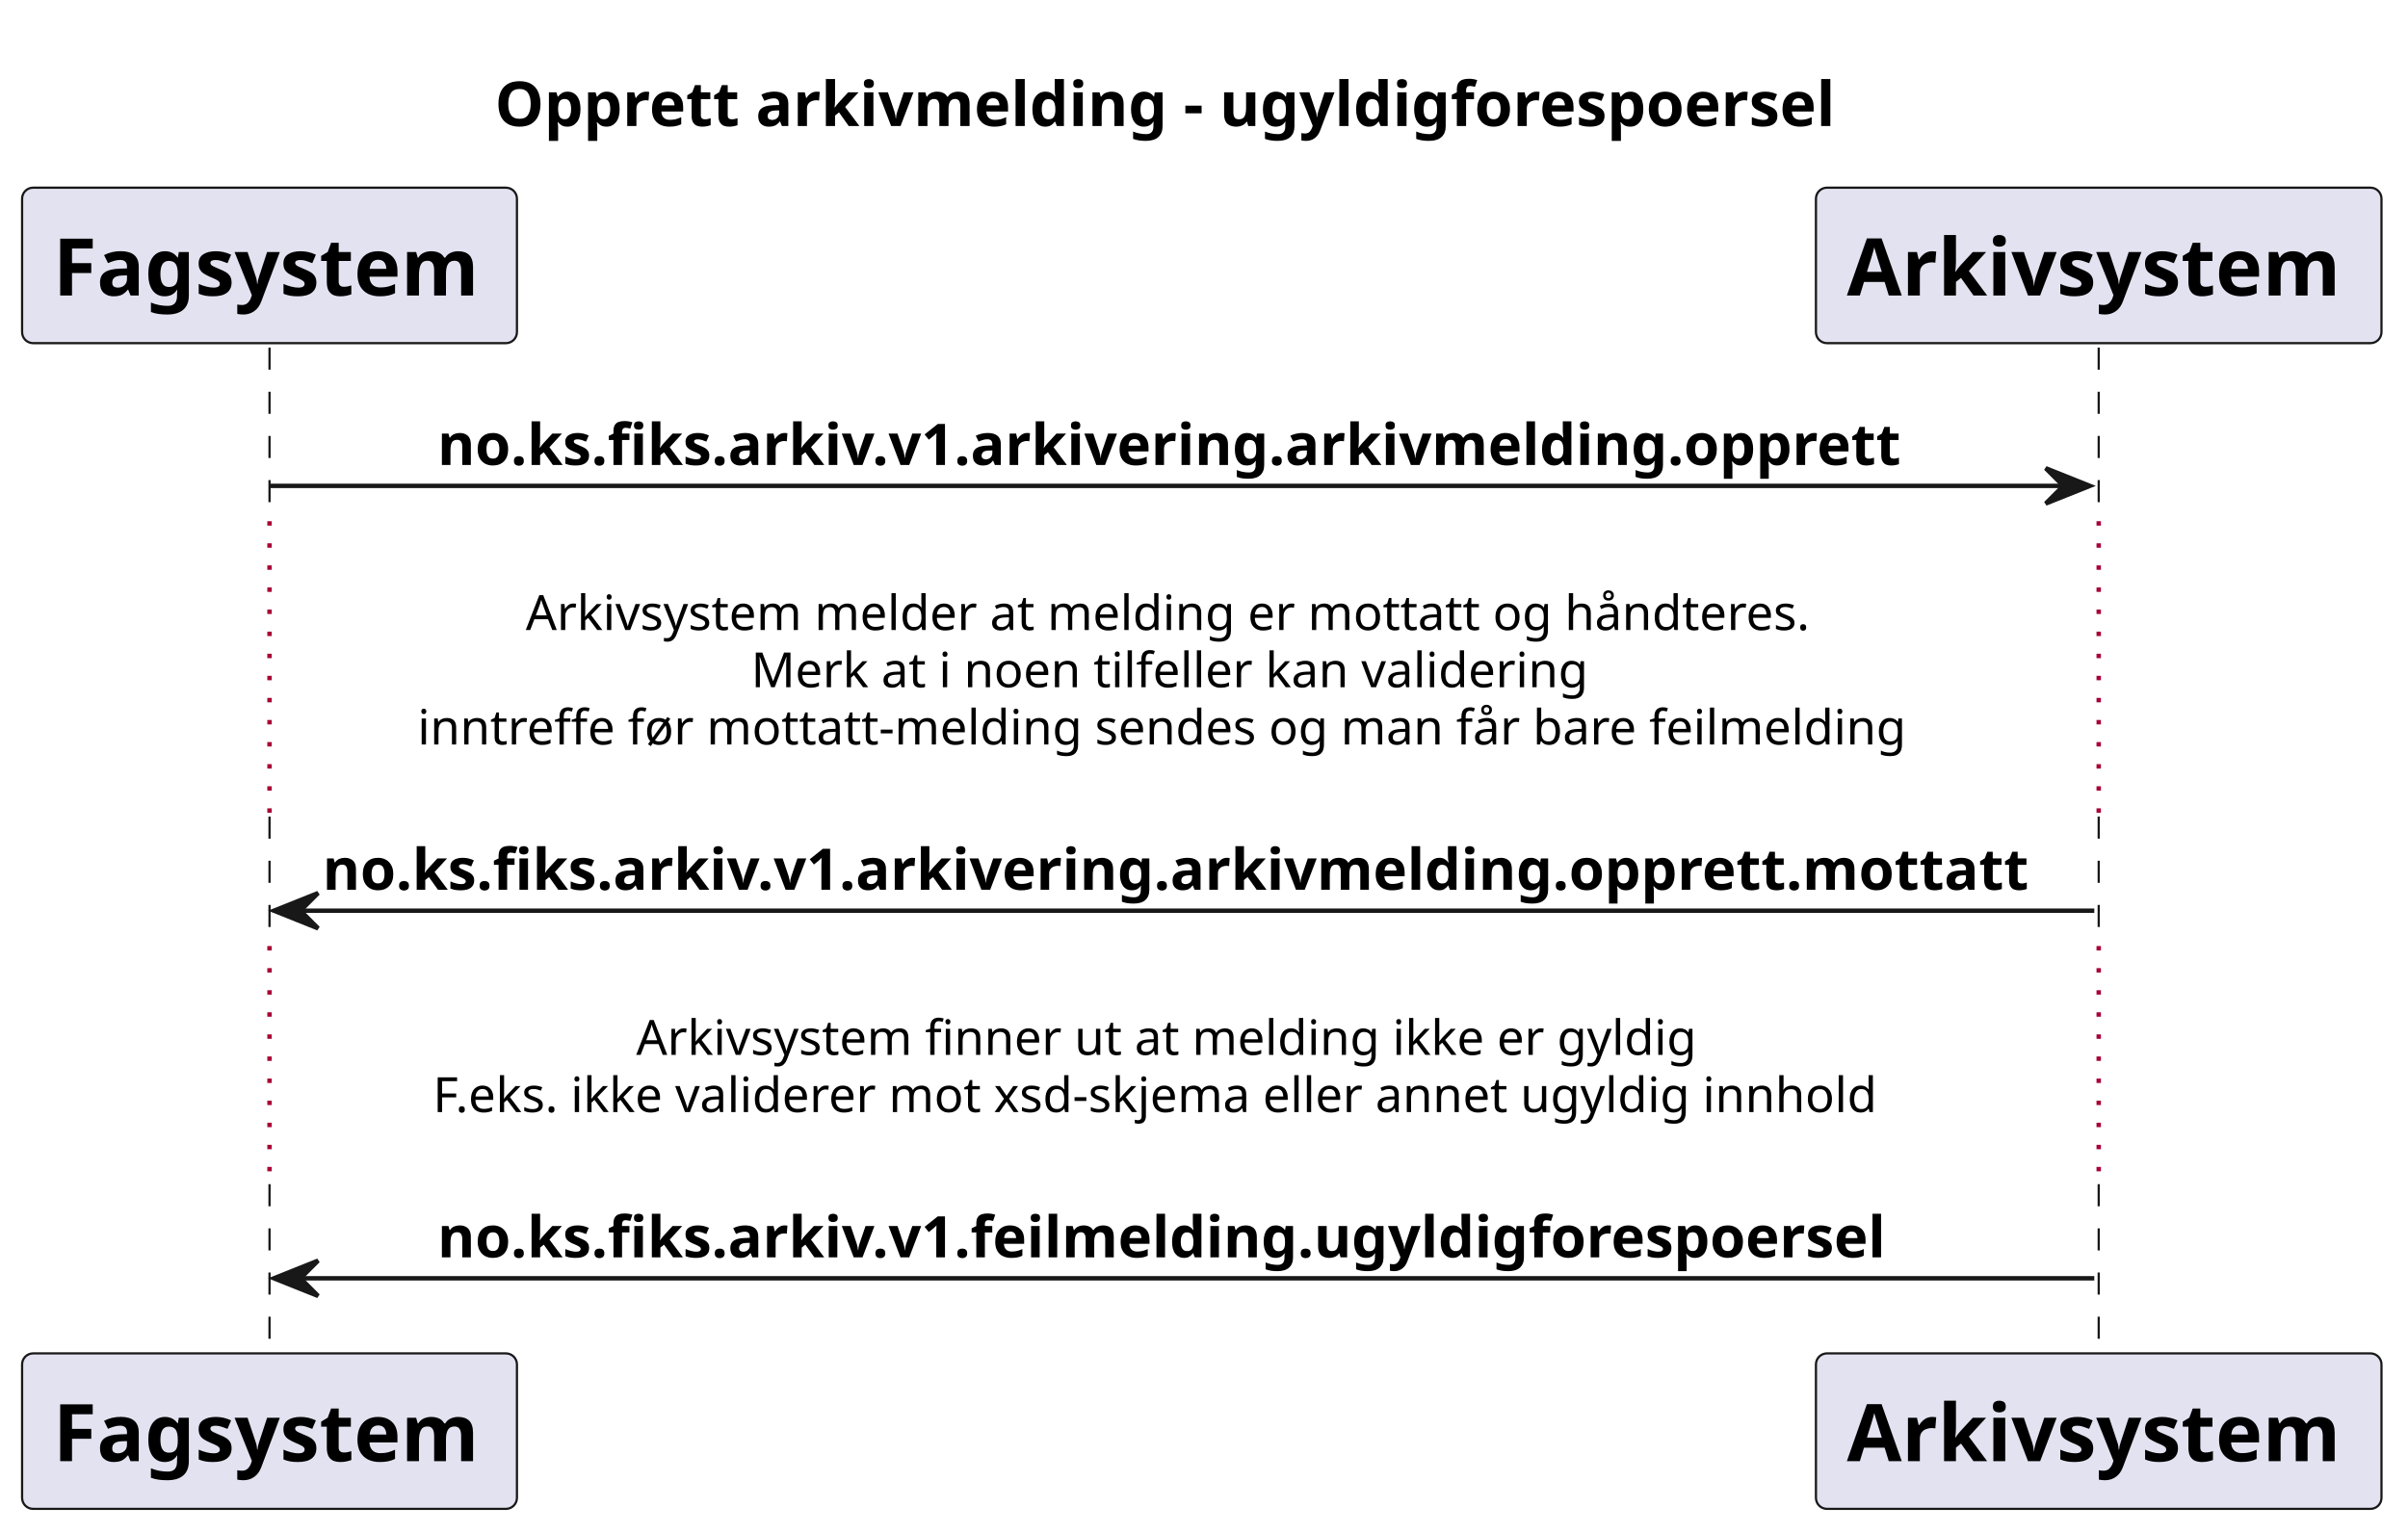
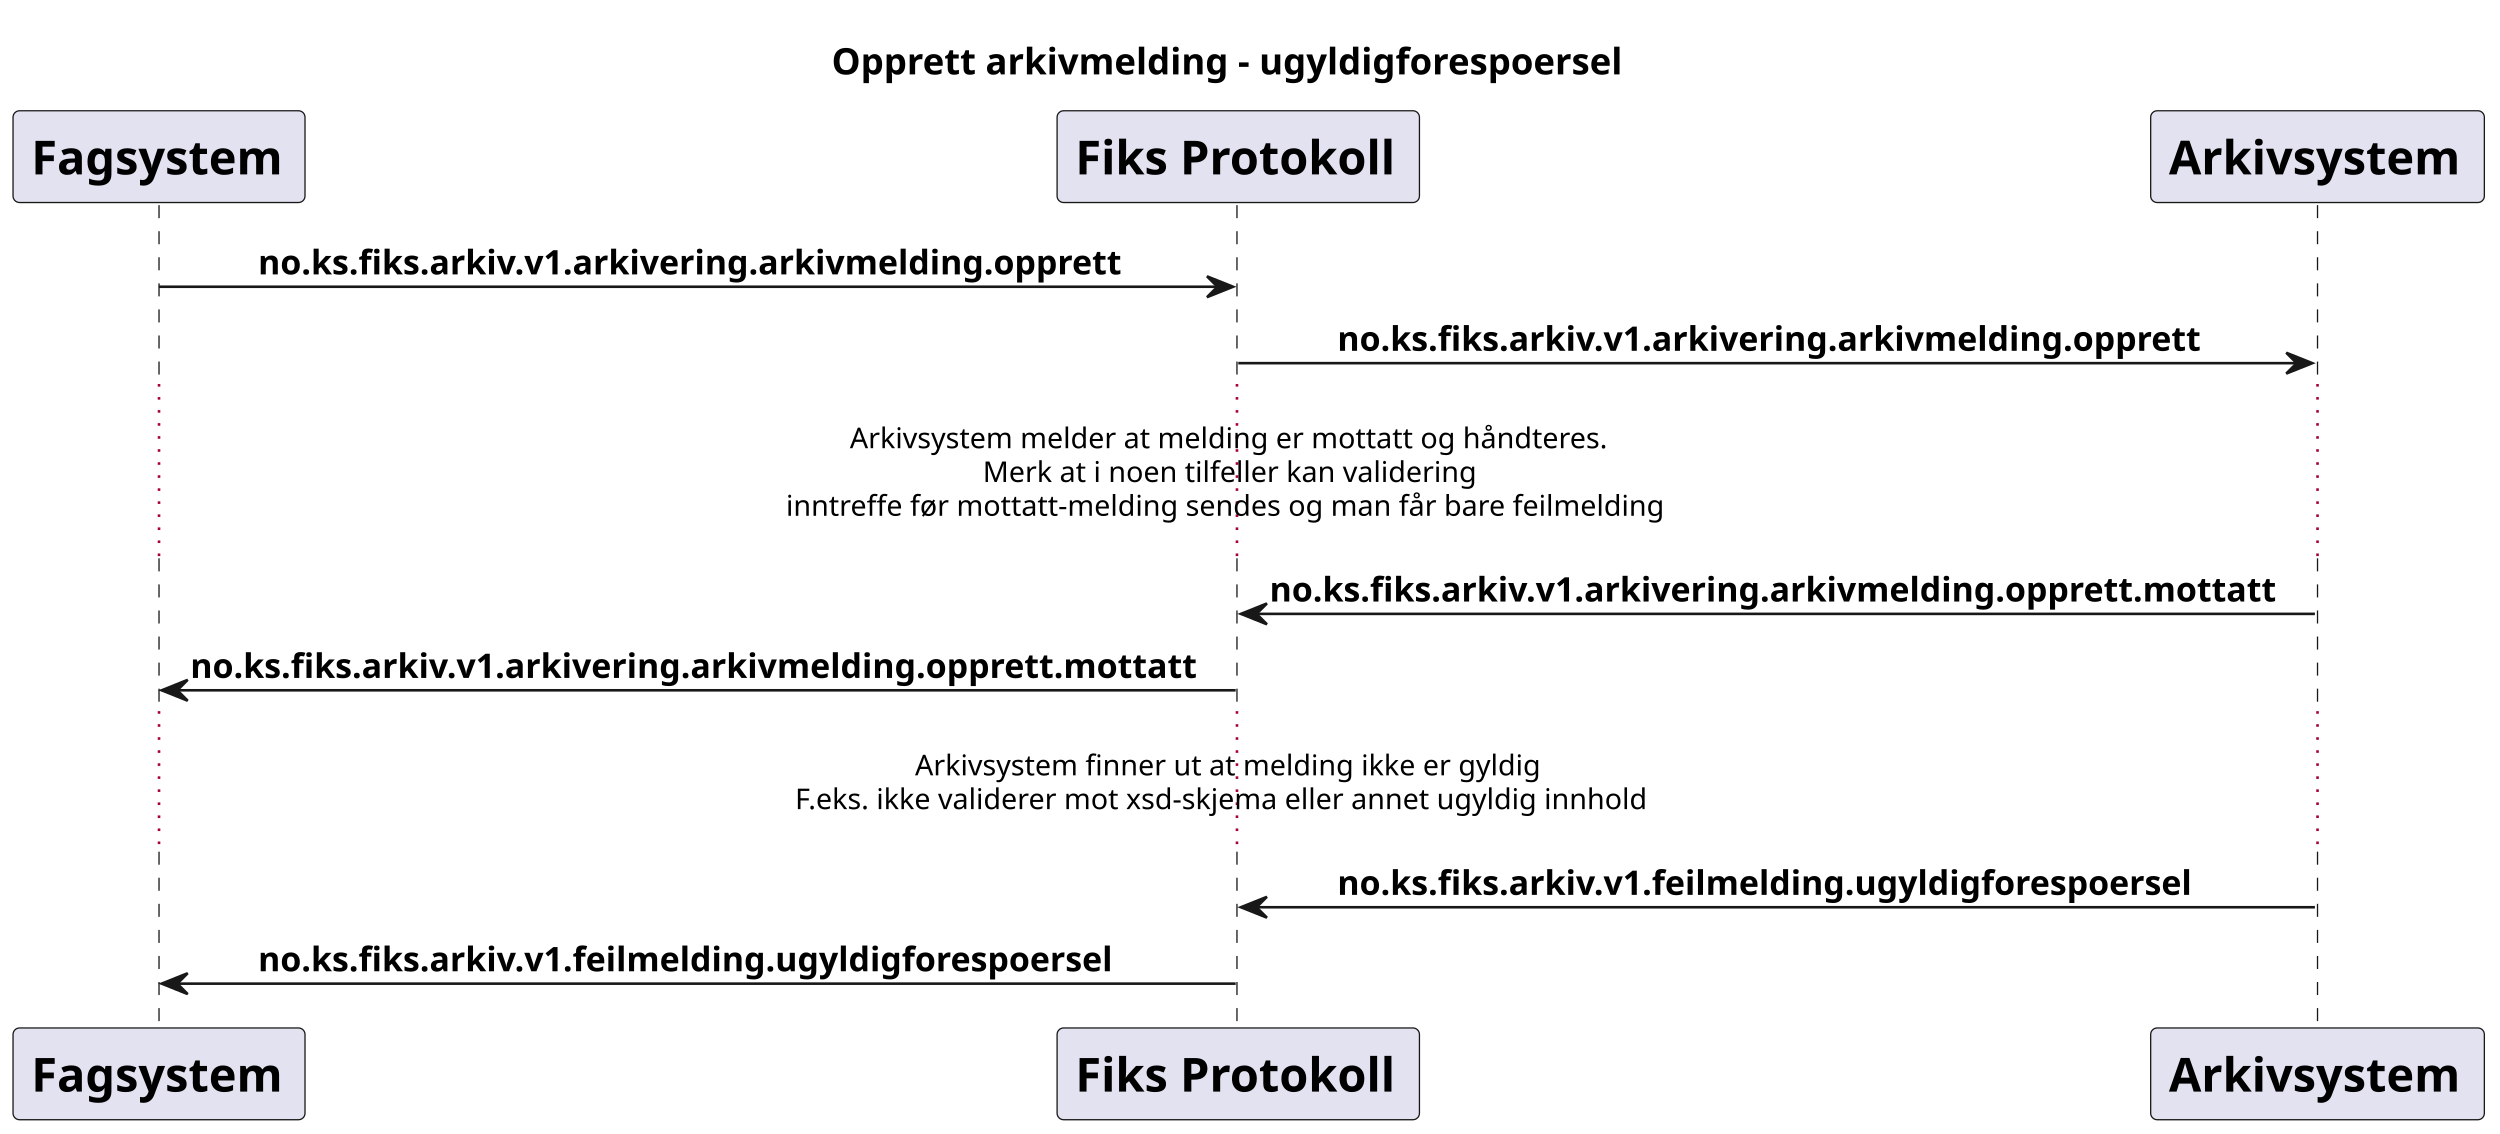
- <svg xmlns="http://www.w3.org/2000/svg" contentStyleType="text/css" height="347px" preserveAspectRatio="none" style="width:545px;height:347px;background:#FFFFFF;" version="1.1" viewBox="0 0 545 347" width="545px" zoomAndPan="magnify">
+ <svg xmlns="http://www.w3.org/2000/svg" contentStyleType="text/css" height="435px" preserveAspectRatio="none" style="width:959px;height:435px;background:#FFFFFF;" version="1.1" viewBox="0 0 959 435" width="959px" zoomAndPan="magnify">
  <defs />
  <g>
-     <text fill="#000000" font-family="sans-serif" font-size="14" font-weight="bold" lengthAdjust="spacing" textLength="319" x="112" y="28.535">Opprett arkivmelding - ugyldigforespoersel</text>
-     <line style="stroke:#181818;stroke-width:0.5;stroke-dasharray:5.0,5.0;" x1="61" x2="61" y1="78.688" y2="117.998" />
-     <line style="stroke:#A80036;stroke-width:1.0;stroke-dasharray:1.0,4.0;" x1="61" x2="61" y1="117.998" y2="184.863" />
-     <line style="stroke:#181818;stroke-width:0.5;stroke-dasharray:5.0,5.0;" x1="61" x2="61" y1="184.863" y2="214.174" />
-     <line style="stroke:#A80036;stroke-width:1.0;stroke-dasharray:1.0,4.0;" x1="61" x2="61" y1="214.174" y2="268.084" />
-     <line style="stroke:#181818;stroke-width:0.5;stroke-dasharray:5.0,5.0;" x1="61" x2="61" y1="268.084" y2="307.394" />
-     <line style="stroke:#181818;stroke-width:0.5;stroke-dasharray:5.0,5.0;" x1="475" x2="475" y1="78.688" y2="117.998" />
-     <line style="stroke:#A80036;stroke-width:1.0;stroke-dasharray:1.0,4.0;" x1="475" x2="475" y1="117.998" y2="184.863" />
-     <line style="stroke:#181818;stroke-width:0.5;stroke-dasharray:5.0,5.0;" x1="475" x2="475" y1="184.863" y2="214.174" />
-     <line style="stroke:#A80036;stroke-width:1.0;stroke-dasharray:1.0,4.0;" x1="475" x2="475" y1="214.174" y2="268.084" />
-     <line style="stroke:#181818;stroke-width:0.5;stroke-dasharray:5.0,5.0;" x1="475" x2="475" y1="268.084" y2="307.394" />
+     <text fill="#000000" font-family="sans-serif" font-size="14" font-weight="bold" lengthAdjust="spacing" textLength="319" x="319" y="28.535">Opprett arkivmelding - ugyldigforespoersel</text>
+     <line style="stroke:#181818;stroke-width:0.5;stroke-dasharray:5.0,5.0;" x1="61" x2="61" y1="78.688" y2="147.309" />
+     <line style="stroke:#A80036;stroke-width:1.0;stroke-dasharray:1.0,4.0;" x1="61" x2="61" y1="147.309" y2="214.174" />
+     <line style="stroke:#181818;stroke-width:0.5;stroke-dasharray:5.0,5.0;" x1="61" x2="61" y1="214.174" y2="272.795" />
+     <line style="stroke:#A80036;stroke-width:1.0;stroke-dasharray:1.0,4.0;" x1="61" x2="61" y1="272.795" y2="326.705" />
+     <line style="stroke:#181818;stroke-width:0.5;stroke-dasharray:5.0,5.0;" x1="61" x2="61" y1="326.705" y2="395.326" />
+     <line style="stroke:#181818;stroke-width:0.5;stroke-dasharray:5.0,5.0;" x1="474.5" x2="474.5" y1="78.688" y2="147.309" />
+     <line style="stroke:#A80036;stroke-width:1.0;stroke-dasharray:1.0,4.0;" x1="474.5" x2="474.5" y1="147.309" y2="214.174" />
+     <line style="stroke:#181818;stroke-width:0.5;stroke-dasharray:5.0,5.0;" x1="474.5" x2="474.5" y1="214.174" y2="272.795" />
+     <line style="stroke:#A80036;stroke-width:1.0;stroke-dasharray:1.0,4.0;" x1="474.5" x2="474.5" y1="272.795" y2="326.705" />
+     <line style="stroke:#181818;stroke-width:0.5;stroke-dasharray:5.0,5.0;" x1="474.5" x2="474.5" y1="326.705" y2="395.326" />
+     <line style="stroke:#181818;stroke-width:0.5;stroke-dasharray:5.0,5.0;" x1="889" x2="889" y1="78.688" y2="147.309" />
+     <line style="stroke:#A80036;stroke-width:1.0;stroke-dasharray:1.0,4.0;" x1="889" x2="889" y1="147.309" y2="214.174" />
+     <line style="stroke:#181818;stroke-width:0.5;stroke-dasharray:5.0,5.0;" x1="889" x2="889" y1="214.174" y2="272.795" />
+     <line style="stroke:#A80036;stroke-width:1.0;stroke-dasharray:1.0,4.0;" x1="889" x2="889" y1="272.795" y2="326.705" />
+     <line style="stroke:#181818;stroke-width:0.5;stroke-dasharray:5.0,5.0;" x1="889" x2="889" y1="326.705" y2="395.326" />
    <rect fill="#E2E2F0" height="35.199" rx="2.5" ry="2.5" style="stroke:#181818;stroke-width:0.5;" width="112" x="5" y="42.488" />
    <text fill="#000000" font-family="sans-serif" font-size="18" font-weight="bold" lengthAdjust="spacing" textLength="98" x="12" y="66.891">Fagsystem</text>
-     <rect fill="#E2E2F0" height="35.199" rx="2.5" ry="2.5" style="stroke:#181818;stroke-width:0.5;" width="112" x="5" y="306.394" />
-     <text fill="#000000" font-family="sans-serif" font-size="18" font-weight="bold" lengthAdjust="spacing" textLength="98" x="12" y="330.797">Fagsystem</text>
-     <rect fill="#E2E2F0" height="35.199" rx="2.5" ry="2.5" style="stroke:#181818;stroke-width:0.5;" width="128" x="411" y="42.488" />
-     <text fill="#000000" font-family="sans-serif" font-size="18" font-weight="bold" lengthAdjust="spacing" textLength="114" x="418" y="66.891">Arkivsystem</text>
-     <rect fill="#E2E2F0" height="35.199" rx="2.5" ry="2.5" style="stroke:#181818;stroke-width:0.5;" width="128" x="411" y="306.394" />
-     <text fill="#000000" font-family="sans-serif" font-size="18" font-weight="bold" lengthAdjust="spacing" textLength="114" x="418" y="330.797">Arkivsystem</text>
+     <rect fill="#E2E2F0" height="35.199" rx="2.5" ry="2.5" style="stroke:#181818;stroke-width:0.5;" width="112" x="5" y="394.326" />
+     <text fill="#000000" font-family="sans-serif" font-size="18" font-weight="bold" lengthAdjust="spacing" textLength="98" x="12" y="418.728">Fagsystem</text>
+     <rect fill="#E2E2F0" height="35.199" rx="2.5" ry="2.5" style="stroke:#181818;stroke-width:0.5;" width="139" x="405.5" y="42.488" />
+     <text fill="#000000" font-family="sans-serif" font-size="18" font-weight="bold" lengthAdjust="spacing" textLength="125" x="412.5" y="66.891">Fiks Protokoll</text>
+     <rect fill="#E2E2F0" height="35.199" rx="2.5" ry="2.5" style="stroke:#181818;stroke-width:0.5;" width="139" x="405.5" y="394.326" />
+     <text fill="#000000" font-family="sans-serif" font-size="18" font-weight="bold" lengthAdjust="spacing" textLength="125" x="412.5" y="418.728">Fiks Protokoll</text>
+     <rect fill="#E2E2F0" height="35.199" rx="2.5" ry="2.5" style="stroke:#181818;stroke-width:0.5;" width="128" x="825" y="42.488" />
+     <text fill="#000000" font-family="sans-serif" font-size="18" font-weight="bold" lengthAdjust="spacing" textLength="114" x="832" y="66.891">Arkivsystem</text>
+     <rect fill="#E2E2F0" height="35.199" rx="2.5" ry="2.5" style="stroke:#181818;stroke-width:0.5;" width="128" x="825" y="394.326" />
+     <text fill="#000000" font-family="sans-serif" font-size="18" font-weight="bold" lengthAdjust="spacing" textLength="114" x="832" y="418.728">Arkivsystem</text>
    <polygon fill="#181818" points="463,105.998,473,109.998,463,113.998,467,109.998" style="stroke:#181818;stroke-width:1.0;" />
    <line style="stroke:#181818;stroke-width:1.0;" x1="61" x2="469" y1="109.998" y2="109.998" />
    <text fill="#000000" font-family="sans-serif" font-size="13" font-weight="bold" lengthAdjust="spacing" textLength="338" x="99" y="105.256">no.ks.fiks.arkiv.v1.arkivering.arkivmelding.opprett</text>
-     <text fill="#000000" font-family="sans-serif" font-size="11" lengthAdjust="spacing" textLength="298" x="119" y="142.633">Arkivsystem melder at melding er mottatt og håndteres.</text>
-     <text fill="#000000" font-family="sans-serif" font-size="11" lengthAdjust="spacing" textLength="193" x="170" y="155.588">Merk at i noen tilfeller kan validering</text>
-     <text fill="#000000" font-family="sans-serif" font-size="11" lengthAdjust="spacing" textLength="347" x="94.5" y="168.543">inntreffe før mottatt-melding sendes og man får bare feilmelding</text>
-     <polygon fill="#181818" points="72,202.174,62,206.174,72,210.174,68,206.174" style="stroke:#181818;stroke-width:1.0;" />
-     <line style="stroke:#181818;stroke-width:1.0;" x1="66" x2="474" y1="206.174" y2="206.174" />
-     <text fill="#000000" font-family="sans-serif" font-size="13" font-weight="bold" lengthAdjust="spacing" textLength="390" x="73" y="201.432">no.ks.fiks.arkiv.v1.arkivering.arkivmelding.opprett.mottatt</text>
-     <text fill="#000000" font-family="sans-serif" font-size="11" lengthAdjust="spacing" textLength="248" x="144" y="238.809">Arkivsystem finner ut at melding ikke er gyldig</text>
-     <text fill="#000000" font-family="sans-serif" font-size="11" lengthAdjust="spacing" textLength="340" x="98" y="251.764">F.eks. ikke validerer mot xsd-skjema eller annet ugyldig innhold</text>
-     <polygon fill="#181818" points="72,285.394,62,289.394,72,293.394,68,289.394" style="stroke:#181818;stroke-width:1.0;" />
-     <line style="stroke:#181818;stroke-width:1.0;" x1="66" x2="474" y1="289.394" y2="289.394" />
-     <text fill="#000000" font-family="sans-serif" font-size="13" font-weight="bold" lengthAdjust="spacing" textLength="338" x="99" y="284.652">no.ks.fiks.arkiv.v1.feilmelding.ugyldigforespoersel</text>
+     <polygon fill="#181818" points="877,135.309,887,139.309,877,143.309,881,139.309" style="stroke:#181818;stroke-width:1.0;" />
+     <line style="stroke:#181818;stroke-width:1.0;" x1="475" x2="883" y1="139.309" y2="139.309" />
+     <text fill="#000000" font-family="sans-serif" font-size="13" font-weight="bold" lengthAdjust="spacing" textLength="338" x="513" y="134.566">no.ks.fiks.arkiv.v1.arkivering.arkivmelding.opprett</text>
+     <text fill="#000000" font-family="sans-serif" font-size="11" lengthAdjust="spacing" textLength="298" x="326" y="171.943">Arkivsystem melder at melding er mottatt og håndteres.</text>
+     <text fill="#000000" font-family="sans-serif" font-size="11" lengthAdjust="spacing" textLength="193" x="377" y="184.898">Merk at i noen tilfeller kan validering</text>
+     <text fill="#000000" font-family="sans-serif" font-size="11" lengthAdjust="spacing" textLength="347" x="301.5" y="197.853">inntreffe før mottatt-melding sendes og man får bare feilmelding</text>
+     <polygon fill="#181818" points="486,231.484,476,235.484,486,239.484,482,235.484" style="stroke:#181818;stroke-width:1.0;" />
+     <line style="stroke:#181818;stroke-width:1.0;" x1="480" x2="888" y1="235.484" y2="235.484" />
+     <text fill="#000000" font-family="sans-serif" font-size="13" font-weight="bold" lengthAdjust="spacing" textLength="390" x="487" y="230.742">no.ks.fiks.arkiv.v1.arkivering.arkivmelding.opprett.mottatt</text>
+     <polygon fill="#181818" points="72,260.795,62,264.795,72,268.795,68,264.795" style="stroke:#181818;stroke-width:1.0;" />
+     <line style="stroke:#181818;stroke-width:1.0;" x1="66" x2="474" y1="264.795" y2="264.795" />
+     <text fill="#000000" font-family="sans-serif" font-size="13" font-weight="bold" lengthAdjust="spacing" textLength="390" x="73" y="260.053">no.ks.fiks.arkiv.v1.arkivering.arkivmelding.opprett.mottatt</text>
+     <text fill="#000000" font-family="sans-serif" font-size="11" lengthAdjust="spacing" textLength="248" x="351" y="297.43">Arkivsystem finner ut at melding ikke er gyldig</text>
+     <text fill="#000000" font-family="sans-serif" font-size="11" lengthAdjust="spacing" textLength="340" x="305" y="310.385">F.eks. ikke validerer mot xsd-skjema eller annet ugyldig innhold</text>
+     <polygon fill="#181818" points="486,344.016,476,348.016,486,352.016,482,348.016" style="stroke:#181818;stroke-width:1.0;" />
+     <line style="stroke:#181818;stroke-width:1.0;" x1="480" x2="888" y1="348.016" y2="348.016" />
+     <text fill="#000000" font-family="sans-serif" font-size="13" font-weight="bold" lengthAdjust="spacing" textLength="338" x="513" y="343.273">no.ks.fiks.arkiv.v1.feilmelding.ugyldigforespoersel</text>
+     <polygon fill="#181818" points="72,373.326,62,377.326,72,381.326,68,377.326" style="stroke:#181818;stroke-width:1.0;" />
+     <line style="stroke:#181818;stroke-width:1.0;" x1="66" x2="474" y1="377.326" y2="377.326" />
+     <text fill="#000000" font-family="sans-serif" font-size="13" font-weight="bold" lengthAdjust="spacing" textLength="338" x="99" y="372.584">no.ks.fiks.arkiv.v1.feilmelding.ugyldigforespoersel</text>
  </g>
</svg>
